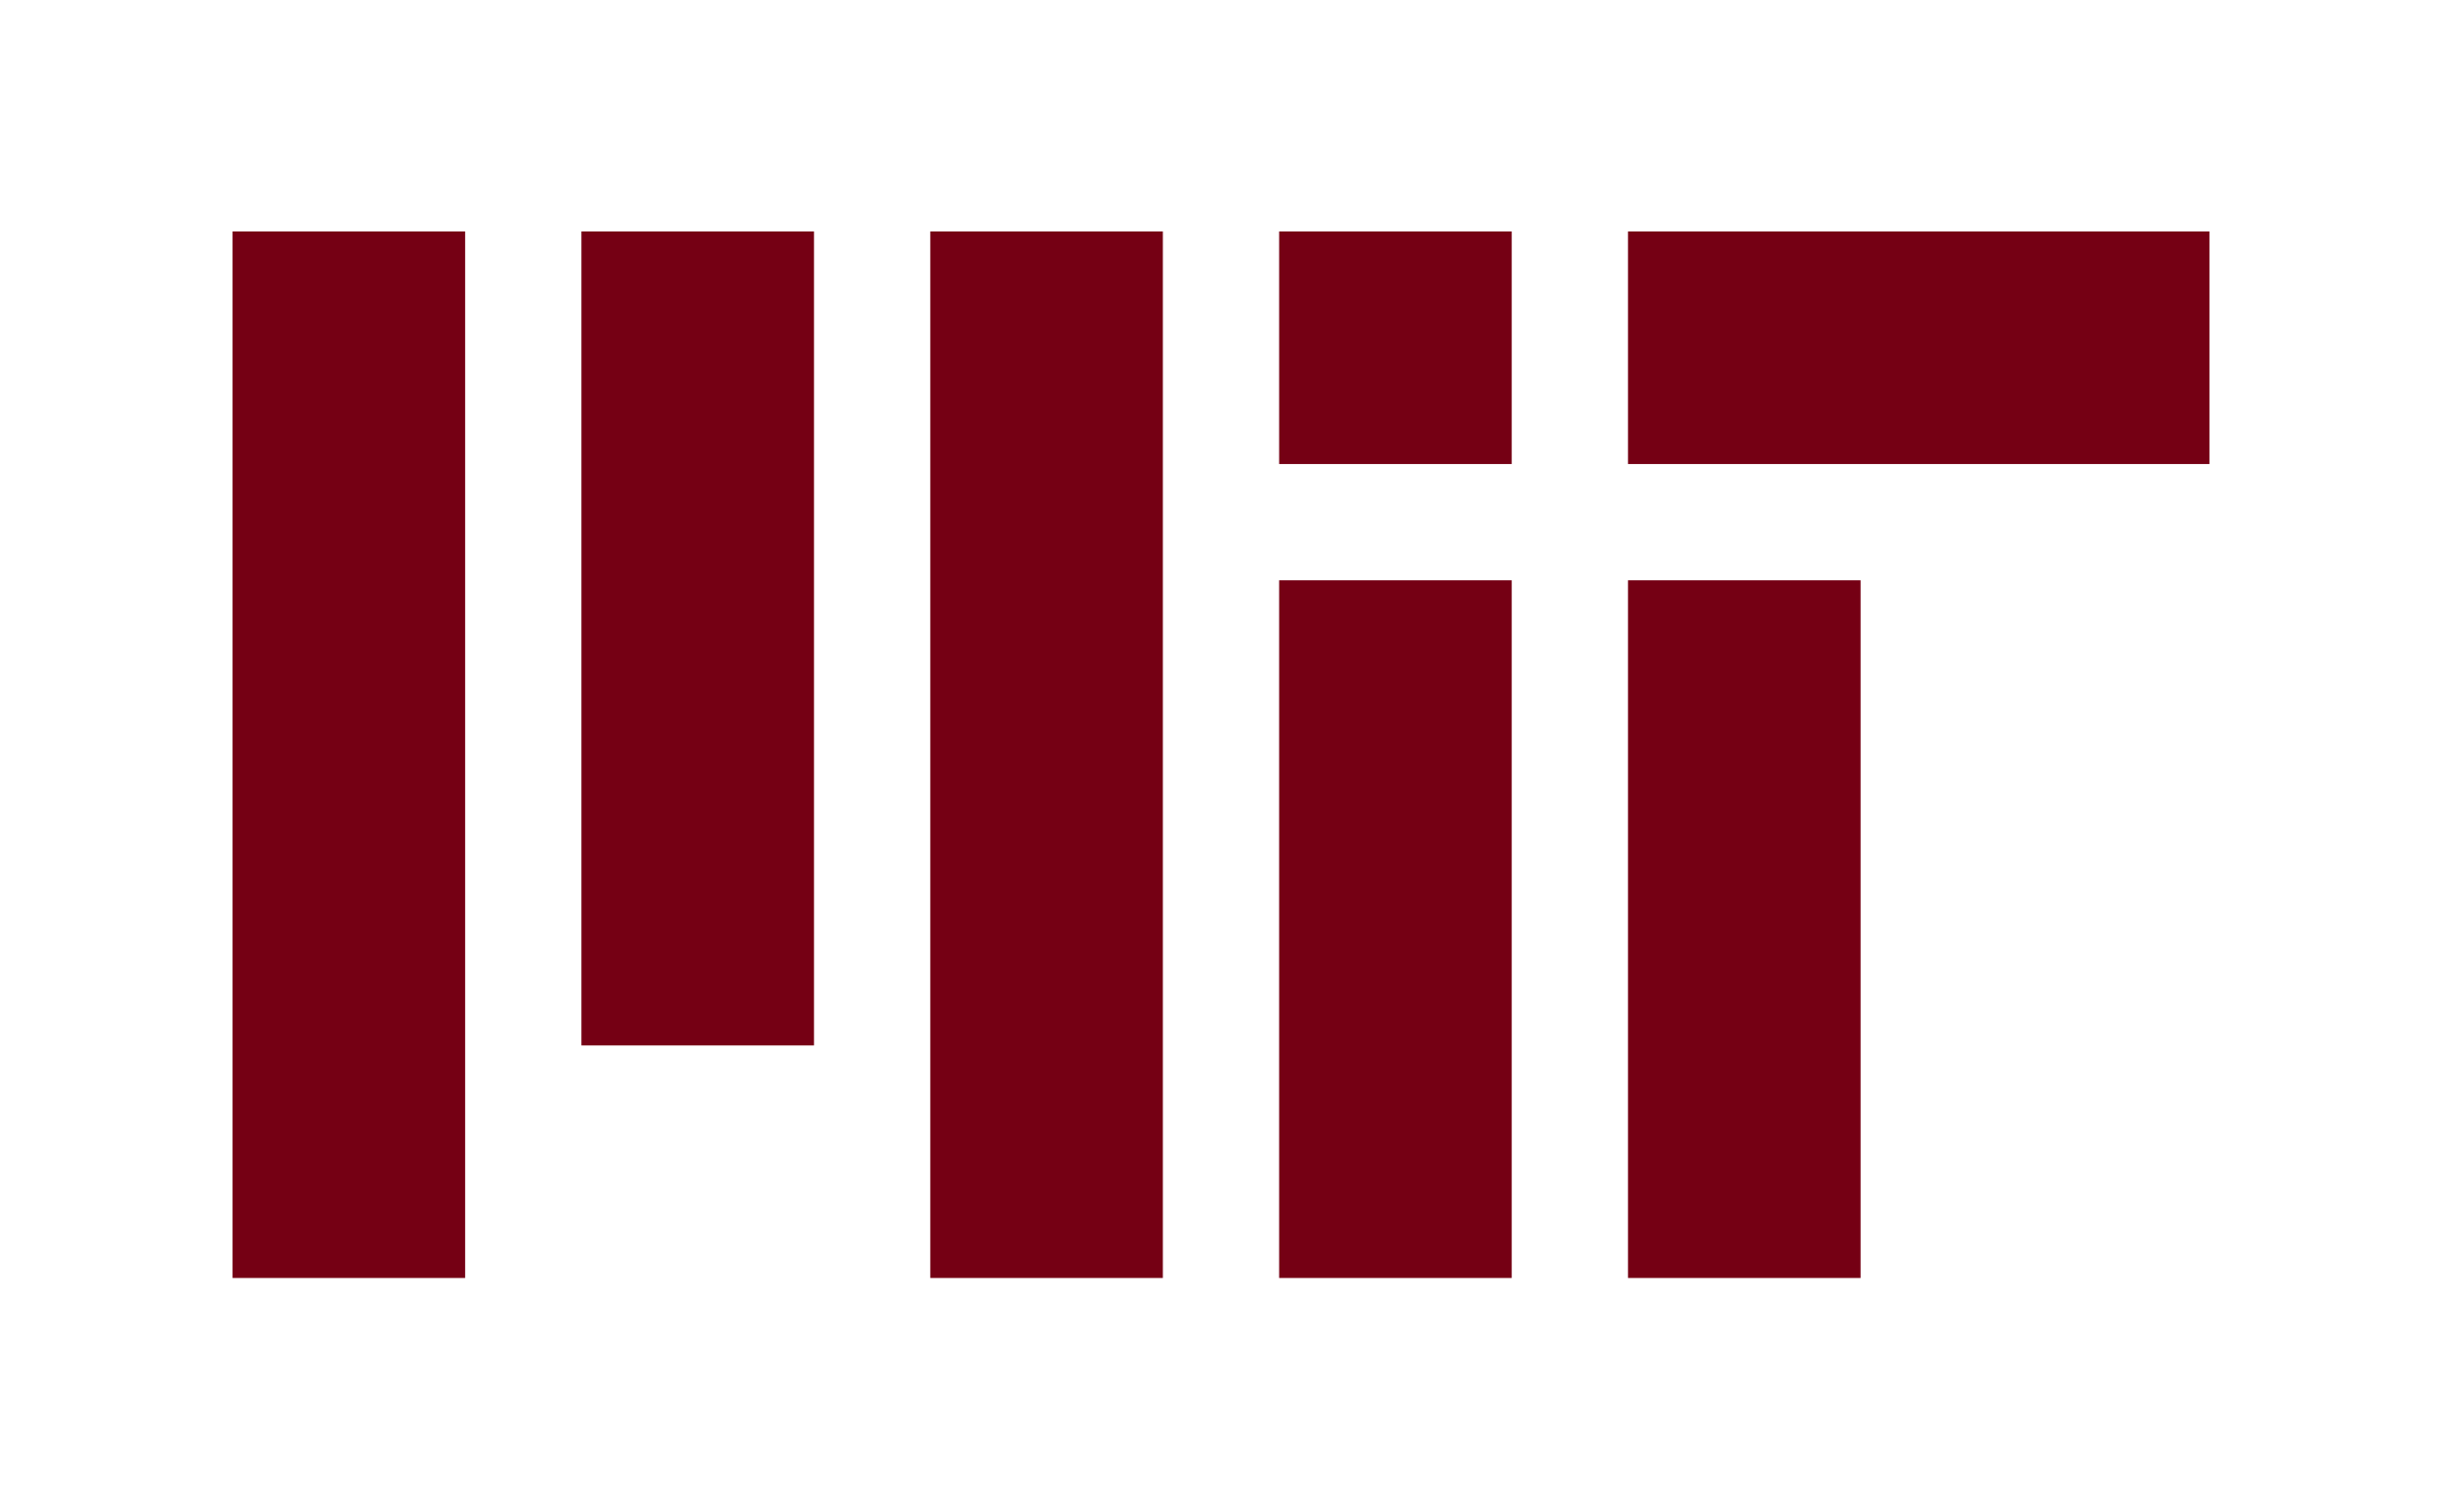
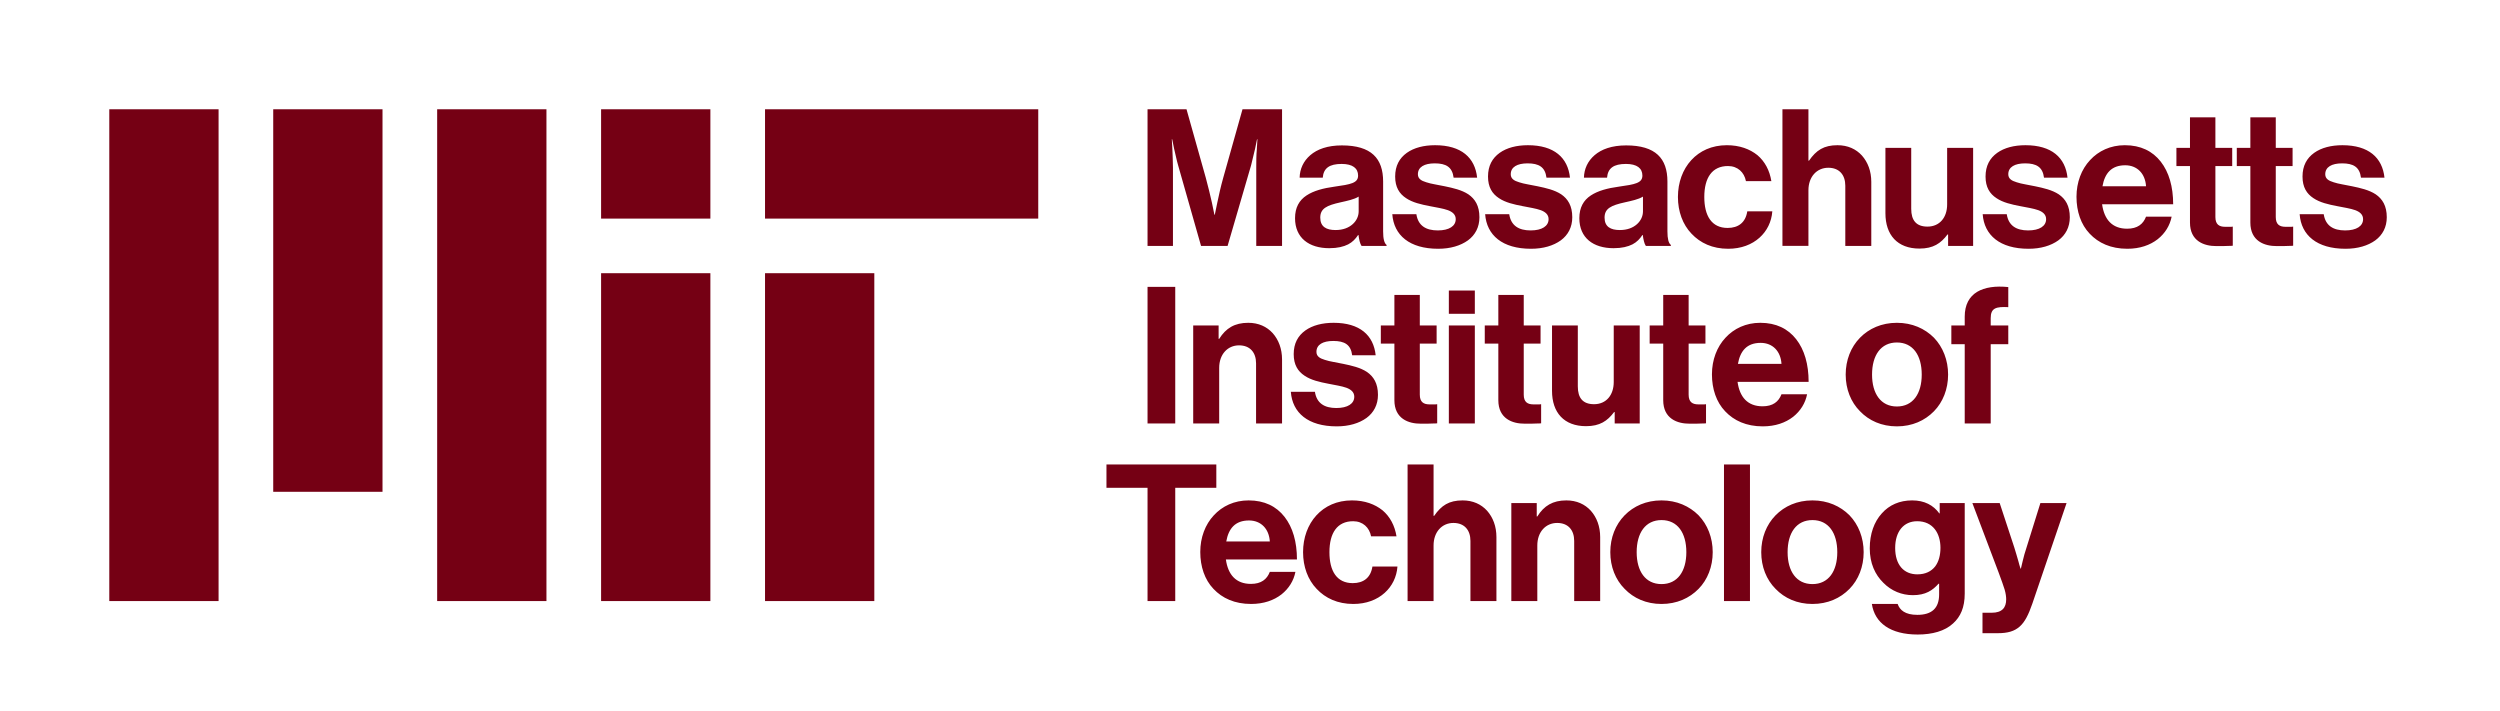
- <svg xmlns="http://www.w3.org/2000/svg" version="1.1" id="Layer_1" x="0px" y="0px" viewBox="0 0 1680 1040" enable-background="new 0 0 1680 1040" xml:space="preserve">
-   <path fill="#750014" d="M880,879.252h160v-480H880V879.252z M1120,319.252h400v-160h-400V319.252z M880,159.252h160v160  H880V159.252z M640,879.252h160v-720H640V879.252z M400,719.252h160v-560H400V719.252z M160,879.252h160v-720H160  V879.252z M1120,879.252h160v-480h-160V879.252z" />
+ <svg xmlns="http://www.w3.org/2000/svg" id="Layer_1" viewBox="0 0 3660 1040">
+   <defs>
+     <style>.cls-1{fill:#750014;}</style>
+   </defs>
+   <path class="cls-1" d="M880,880h160V400h-160v480Zm240-560h400V160h-400v160Zm-240-160h160v160h-160V160Zm-240,720h160V160h-160V880Zm-240-160h160V160h-160V720Zm-240,160h160V160H160V880Zm960,0h160V400h-160v480ZM1737.063,160l28.252,100.42c3.357,12.867,6.713,25.734,8.951,36.364,1.399,6.154,2.517,12.028,3.636,17.623h.56c1.119-5.595,2.238-11.469,3.637-17.623,2.238-10.63,5.035-23.497,8.671-36.364l28.252-100.42h57.902v200h-37.762v-114.685c0-8.112,0-18.182,.839-26.853,.28-4.756,.56-9.791,.839-14.546h-.56c-.839,4.755-1.958,9.231-2.798,13.706-1.958,7.833-3.916,16.784-5.874,24.336l-34.406,118.042h-38.881l-33.567-118.042c-2.238-7.552-3.916-16.503-5.874-24.336-.839-4.476-1.958-8.951-2.798-13.706h-.559c.28,4.755,.559,9.79,.839,14.546,.28,8.671,.839,18.741,.839,26.853v114.685h-37.203V160h57.063Zm251.748,184.056h-.56c-3.637,5.595-8.112,10.35-14.546,13.706-6.714,3.357-15.385,5.595-27.692,5.595-29.651,0-50.07-15.105-50.07-43.916,0-15.665,6.154-26.294,16.784-33.287,10.629-6.993,24.615-10.629,40.839-12.867,24.056-3.357,34.686-5.315,34.686-16.224,0-10.63-7.833-17.063-24.056-17.063-17.902,0-26.574,6.154-27.692,20.14h-33.846c.28-12.867,5.595-24.336,15.664-33.007,10.07-8.671,25.175-14.266,46.154-14.266,43.077,0,60.42,19.021,60.42,52.867v73.007c0,10.909,1.679,17.343,5.035,19.86v1.399h-36.643c-2.238-3.077-3.637-9.511-4.476-15.944Zm-8.392-15.944c5.595-5.035,8.672-11.748,8.672-18.741v-21.539c-6.714,4.196-16.783,6.154-26.574,8.392-20.14,4.476-29.65,8.951-29.65,22.378s8.951,18.182,22.378,18.182c10.909,0,19.301-3.357,25.175-8.672Zm57.9-14.546h35.245c2.518,16.784,13.986,23.777,31.329,23.777,16.784,0,26.294-6.434,26.294-16.504,0-6.714-4.755-10.63-11.468-13.147-6.993-2.518-16.504-3.916-26.294-5.874-13.147-2.518-25.454-5.315-34.965-11.748-9.791-6.434-15.944-15.944-15.944-31.609s6.154-26.853,17.063-34.685c10.63-7.553,24.895-11.189,41.399-11.189,38.322,0,58.462,18.182,61.539,47.553h-34.406c-1.958-15.665-11.189-20.979-27.693-20.979-15.105,0-24.615,5.315-24.615,15.944,0,6.434,4.755,9.511,12.308,11.748,7.273,2.518,17.063,3.637,27.133,5.875,12.028,2.517,24.615,5.315,34.405,11.748,9.791,6.713,16.224,16.783,16.224,33.566,0,14.546-6.154,26.014-16.784,33.846-10.909,7.833-25.734,12.308-43.636,12.308-41.958,0-64.895-19.86-67.133-50.63Zm135.94,0h35.245c2.518,16.784,13.986,23.777,31.329,23.777,16.784,0,26.294-6.434,26.294-16.504,0-6.714-4.756-10.63-11.469-13.147-6.993-2.518-16.504-3.916-26.294-5.874-13.147-2.518-25.454-5.315-34.965-11.748-9.791-6.434-15.944-15.944-15.944-31.609s6.154-26.853,17.063-34.685c10.629-7.553,24.895-11.189,41.398-11.189,38.322,0,58.462,18.182,61.538,47.553h-34.405c-1.958-15.665-11.189-20.979-27.693-20.979-15.105,0-24.615,5.315-24.615,15.944,0,6.434,4.755,9.511,12.308,11.748,7.273,2.518,17.063,3.637,27.133,5.875,12.028,2.517,24.615,5.315,34.405,11.748,9.791,6.713,16.224,16.783,16.224,33.566,0,14.546-6.154,26.014-16.783,33.846-10.91,7.833-25.735,12.308-43.637,12.308-41.958,0-64.895-19.86-67.133-50.63Zm230.766,30.49h-.56c-3.637,5.595-8.112,10.35-14.546,13.706-6.714,3.357-15.385,5.595-27.692,5.595-29.651,0-50.07-15.105-50.07-43.916,0-15.665,6.154-26.294,16.784-33.287,10.629-6.993,24.615-10.629,40.839-12.867,24.056-3.357,34.686-5.315,34.686-16.224,0-10.63-7.833-17.063-24.056-17.063-17.902,0-26.574,6.154-27.692,20.14h-33.846c.28-12.867,5.595-24.336,15.664-33.007,10.07-8.671,25.175-14.266,46.154-14.266,43.077,0,60.42,19.021,60.42,52.867v73.007c0,10.909,1.679,17.343,5.035,19.86v1.399h-36.643c-2.238-3.077-3.637-9.511-4.476-15.944Zm-8.392-15.944c5.595-5.035,8.672-11.748,8.672-18.741v-21.539c-6.714,4.196-16.783,6.154-26.574,8.392-20.14,4.476-29.65,8.951-29.65,22.378s8.951,18.182,22.378,18.182c10.909,0,19.301-3.357,25.175-8.672Zm79.717,13.986c-12.867-13.427-19.86-32.448-19.86-53.706s6.993-40.28,19.581-53.986c12.308-13.427,29.93-21.819,52.028-21.819,18.742,0,33.567,5.595,44.755,14.546,10.909,9.231,17.902,22.378,20.42,38.042h-37.203c-2.518-12.867-12.028-22.098-26.294-22.098-23.217,0-34.685,17.063-34.685,45.315,0,27.413,10.629,45.315,34.126,45.315,15.665,0,26.294-7.832,28.811-24.336h36.643c-1.119,15.385-7.832,28.811-18.741,38.601-11.189,10.07-26.853,16.224-45.874,16.224-22.937,0-40.839-8.392-53.706-22.098Zm172.028-106.853c10.63-15.385,21.818-22.658,41.678-22.658,15.105,0,27.133,5.595,35.804,15.105,8.672,9.79,13.707,22.937,13.707,38.601v93.706h-38.042v-88.112c0-15.664-8.671-26.294-24.895-26.294-16.783,0-29.091,13.147-29.091,33.007v81.398h-38.042V160h38.042v75.245h.839Zm203.636,107.972h-.839c-9.791,13.147-20.979,20.699-41.119,20.699-32.168,0-49.79-19.86-49.79-51.748v-95.664h37.762v89.23c0,16.783,7.273,26.014,23.776,26.014,17.902,0,28.811-13.427,28.811-32.448v-82.797h38.042v143.496h-36.643v-16.783Zm50.63-29.651h35.245c2.518,16.784,13.986,23.777,31.329,23.777,16.784,0,26.294-6.434,26.294-16.504,0-6.714-4.756-10.63-11.469-13.147-6.993-2.518-16.504-3.916-26.294-5.874-13.147-2.518-25.454-5.315-34.965-11.748-9.791-6.434-15.944-15.944-15.944-31.609s6.154-26.853,17.063-34.685c10.629-7.553,24.895-11.189,41.398-11.189,38.322,0,58.462,18.182,61.538,47.553h-34.405c-1.958-15.665-11.189-20.979-27.693-20.979-15.105,0-24.615,5.315-24.615,15.944,0,6.434,4.755,9.511,12.308,11.748,7.273,2.518,17.063,3.637,27.133,5.875,12.028,2.517,24.615,5.315,34.405,11.748,9.791,6.713,16.224,16.783,16.224,33.566,0,14.546-6.154,26.014-16.783,33.846-10.91,7.833-25.735,12.308-43.637,12.308-41.958,0-64.895-19.86-67.133-50.63Zm156.637,28.532c-12.867-13.427-19.301-32.727-19.301-53.986s7.273-40.28,19.86-53.706c12.308-13.427,29.93-21.819,50.909-21.819,23.217,0,40.559,8.672,52.587,24.056,12.028,15.385,18.182,36.643,18.182,62.378h-104.056c3.077,22.378,14.825,35.804,36.643,35.804,15.105,0,23.497-6.714,27.693-17.623h37.482c-2.518,12.867-9.511,24.336-20.42,33.007-11.189,8.671-26.014,13.986-44.475,13.986-24.056,0-42.238-8.392-55.105-22.098Zm18.742-69.37h63.776c-1.119-18.462-12.868-30.77-30.49-30.77-20.14,0-29.93,11.749-33.287,30.77Zm128.111-56.224v-44.755h37.203v44.755h24.616v26.573h-24.616v74.685c0,10.909,5.595,14.266,14.266,14.266h7.273c1.399,0,2.518,0,3.916-.28v27.972c-1.958,.28-3.916,.28-6.154,.28-4.196,.28-10.07,.28-17.623,.28-9.231,0-18.741-1.678-26.294-6.993-7.553-5.315-12.588-13.986-12.588-27.413v-82.797h-19.86v-26.573h19.86Zm88.389,0v-44.755h37.203v44.755h24.616v26.573h-24.616v74.685c0,10.909,5.595,14.266,14.266,14.266h7.273c1.399,0,2.518,0,3.916-.28v27.972c-1.958,.28-3.916,.28-6.154,.28-4.196,.28-10.07,.28-17.623,.28-9.231,0-18.741-1.678-26.294-6.993-7.553-5.315-12.588-13.986-12.588-27.413v-82.797h-19.86v-26.573h19.86Zm72.162,97.062h35.245c2.518,16.784,13.986,23.777,31.329,23.777,16.784,0,26.294-6.434,26.294-16.504,0-6.714-4.756-10.63-11.469-13.147-6.993-2.518-16.504-3.916-26.294-5.874-13.147-2.518-25.454-5.315-34.965-11.748-9.791-6.434-15.944-15.944-15.944-31.609s6.154-26.853,17.063-34.685c10.629-7.553,24.895-11.189,41.398-11.189,38.322,0,58.462,18.182,61.538,47.553h-34.405c-1.958-15.665-11.189-20.979-27.693-20.979-15.105,0-24.615,5.315-24.615,15.944,0,6.434,4.755,9.511,12.308,11.748,7.273,2.518,17.063,3.637,27.133,5.875,12.028,2.517,24.615,5.315,34.405,11.748,9.791,6.713,16.224,16.783,16.224,33.566,0,14.546-6.154,26.014-16.783,33.846-10.91,7.833-25.735,12.308-43.637,12.308-41.958,0-64.895-19.86-67.133-50.63Zm-1646.126,106.434v200h-40.56v-200h40.56Zm64.333,76.084c9.79-15.664,22.657-23.497,42.517-23.497,15.105,0,27.133,5.595,35.804,15.105,8.672,9.79,13.707,22.937,13.707,38.601v93.706h-38.042v-88.112c0-15.664-8.671-26.294-24.895-26.294-16.783,0-29.091,13.147-29.091,33.007v81.398h-38.042v-143.496h37.203v19.58h.839Zm104.895,77.482h35.245c2.518,16.784,13.986,23.777,31.329,23.777,16.784,0,26.294-6.434,26.294-16.504,0-6.714-4.756-10.63-11.469-13.147-6.993-2.518-16.504-3.916-26.294-5.874-13.147-2.518-25.454-5.315-34.965-11.748-9.791-6.434-15.944-15.944-15.944-31.609s6.154-26.853,17.063-34.685c10.629-7.553,24.895-11.189,41.398-11.189,38.322,0,58.462,18.182,61.538,47.553h-34.405c-1.958-15.665-11.189-20.979-27.693-20.979-15.105,0-24.615,5.315-24.615,15.944,0,6.434,4.755,9.511,12.308,11.748,7.273,2.518,17.063,3.637,27.133,5.875,12.028,2.517,24.615,5.315,34.405,11.748,9.791,6.713,16.224,16.783,16.224,33.566,0,14.546-6.154,26.014-16.783,33.846-10.91,7.833-25.735,12.308-43.637,12.308-41.958,0-64.895-19.86-67.133-50.63Zm151.606-97.062v-44.755h37.203v44.755h24.616v26.573h-24.616v74.685c0,10.909,5.595,14.266,14.266,14.266h7.273c1.399,0,2.518,0,3.916-.28v27.972c-1.958,.28-3.916,.28-6.154,.28-4.196,.28-10.07,.28-17.623,.28-9.231,0-18.741-1.678-26.294-6.993-7.553-5.315-12.588-13.986-12.588-27.413v-82.797h-19.86v-26.573h19.86Zm117.759-51.189v34.126h-38.042v-34.126h38.042Zm0,51.189v143.496h-38.042v-143.496h38.042Zm34.406,0v-44.755h37.203v44.755h24.616v26.573h-24.616v74.685c0,10.909,5.595,14.266,14.266,14.266h7.273c1.399,0,2.518,0,3.916-.28v27.972c-1.958,.28-3.916,.28-6.154,.28-4.196,.28-10.07,.28-17.623,.28-9.231,0-18.741-1.678-26.294-6.993-7.553-5.315-12.588-13.986-12.588-27.413v-82.797h-19.86v-26.573h19.86Zm170.346,126.713h-.839c-9.791,13.147-20.979,20.699-41.119,20.699-32.168,0-49.79-19.86-49.79-51.748v-95.664h37.763v89.23c0,16.783,7.273,26.014,23.776,26.014,17.902,0,28.811-13.427,28.811-32.448v-82.797h38.042v143.496h-36.643v-16.783Zm71.05-126.713v-44.755h37.203v44.755h24.616v26.573h-24.616v74.685c0,10.909,5.595,14.266,14.266,14.266h7.273c1.399,0,2.518,0,3.916-.28v27.972c-1.958,.28-3.916,.28-6.154,.28-4.196,.28-10.07,.28-17.623,.28-9.231,0-18.741-1.678-26.294-6.993-7.553-5.315-12.588-13.986-12.588-27.413v-82.797h-19.86v-26.573h19.86Zm90.629,125.594c-12.868-13.427-19.301-32.727-19.301-53.986s7.273-40.28,19.86-53.706c12.308-13.427,29.93-21.819,50.909-21.819,23.217,0,40.559,8.672,52.587,24.056,12.028,15.385,18.182,36.643,18.182,62.378h-104.056c3.077,22.378,14.825,35.804,36.643,35.804,15.105,0,23.497-6.714,27.693-17.623h37.482c-2.518,12.867-9.511,24.336-20.42,33.007-11.189,8.671-26.014,13.986-44.475,13.986-24.056,0-42.238-8.392-55.105-22.098Zm18.741-69.37h63.776c-1.119-18.462-12.868-30.77-30.49-30.77-20.14,0-29.93,11.749-33.287,30.77Zm178.739,69.37c-13.427-13.427-20.979-32.448-20.979-53.706s7.553-40.28,20.979-53.986c13.147-13.427,31.609-21.819,53.986-21.819s40.839,8.392,54.265,21.819c13.147,13.706,20.7,32.727,20.7,53.986s-7.553,40.28-20.7,53.706c-13.427,13.706-31.888,22.098-54.265,22.098s-40.839-8.392-53.986-22.098Zm90.349-53.706c0-28.252-12.867-46.993-36.363-46.993s-36.364,18.742-36.364,46.993c0,27.972,12.867,46.713,36.364,46.713s36.363-18.741,36.363-46.713Zm62.936-71.888v-12.868c0-17.622,6.713-29.37,18.182-36.363,11.189-6.714,27.133-8.951,45.594-6.993v29.371c-17.902-.839-25.734,1.119-25.734,16.224v10.63h25.734v27.412h-25.734v116.084h-38.042v-116.084h-19.581v-27.412h19.581Zm-1095.65,203.496v34.126h-60.14v165.874h-40.559v-165.874h-60.14v-34.126h160.839Zm-4.194,182.098c-12.868-13.427-19.301-32.727-19.301-53.986s7.273-40.28,19.86-53.706c12.308-13.427,29.93-21.819,50.909-21.819,23.217,0,40.559,8.672,52.587,24.056,12.028,15.385,18.182,36.643,18.182,62.378h-104.056c3.077,22.378,14.825,35.804,36.643,35.804,15.105,0,23.497-6.714,27.693-17.623h37.482c-2.518,12.867-9.511,24.336-20.42,33.007-11.189,8.671-26.014,13.986-44.475,13.986-24.056,0-42.238-8.392-55.105-22.098Zm18.741-69.37h63.776c-1.119-18.462-12.868-30.77-30.49-30.77-20.14,0-29.93,11.749-33.287,30.77Zm132.305,69.37c-12.867-13.427-19.86-32.448-19.86-53.706s6.993-40.28,19.581-53.986c12.308-13.427,29.93-21.819,52.028-21.819,18.742,0,33.567,5.595,44.755,14.546,10.909,9.231,17.902,22.378,20.42,38.042h-37.203c-2.518-12.867-12.028-22.098-26.294-22.098-23.217,0-34.685,17.063-34.685,45.315,0,27.413,10.629,45.315,34.126,45.315,15.665,0,26.294-7.832,28.811-24.336h36.643c-1.119,15.385-7.832,28.811-18.741,38.601-11.189,10.07-26.853,16.224-45.874,16.224-22.937,0-40.839-8.392-53.706-22.098Zm172.029-106.853c10.63-15.385,21.818-22.658,41.678-22.658,15.105,0,27.133,5.595,35.804,15.105,8.672,9.79,13.707,22.937,13.707,38.601v93.706h-38.042v-88.112c0-15.664-8.671-26.294-24.895-26.294-16.783,0-29.091,13.147-29.091,33.007v81.398h-38.042v-200h38.042v75.245h.839Zm151.048,.839c9.79-15.664,22.657-23.497,42.517-23.497,15.105,0,27.133,5.595,35.804,15.105,8.672,9.79,13.707,22.937,13.707,38.601v93.706h-38.042v-88.112c0-15.664-8.671-26.294-24.895-26.294-16.783,0-29.091,13.147-29.091,33.007v81.398h-38.042v-143.496h37.203v19.58h.839Zm127.832,106.014c-13.427-13.427-20.979-32.448-20.979-53.706s7.553-40.28,20.979-53.986c13.147-13.427,31.609-21.819,53.986-21.819s40.839,8.392,54.265,21.819c13.147,13.706,20.7,32.727,20.7,53.986s-7.553,40.28-20.7,53.706c-13.427,13.706-31.888,22.098-54.265,22.098s-40.839-8.392-53.986-22.098Zm90.349-53.706c0-28.252-12.867-46.993-36.363-46.993s-36.364,18.742-36.364,46.993c0,27.972,12.867,46.713,36.364,46.713s36.363-18.741,36.363-46.713Zm93.145-128.392v200h-38.042v-200h38.042Zm37.482,182.098c-13.427-13.427-20.979-32.448-20.979-53.706s7.553-40.28,20.979-53.986c13.147-13.427,31.609-21.819,53.986-21.819s40.839,8.392,54.265,21.819c13.147,13.706,20.7,32.727,20.7,53.986s-7.553,40.28-20.7,53.706c-13.427,13.706-31.888,22.098-54.265,22.098s-40.839-8.392-53.986-22.098Zm90.349-53.706c0-28.252-12.867-46.993-36.363-46.993s-36.364,18.742-36.364,46.993c0,27.972,12.867,46.713,36.364,46.713s36.363-18.741,36.363-46.713Zm50.628,75.804h37.762c3.077,8.951,10.909,15.944,28.811,15.944,21.259,0,31.888-9.791,31.888-29.93v-15.665h-.839c-8.672,9.791-19.021,16.783-37.483,16.783-16.224,0-31.608-6.154-43.357-18.182-12.028-11.748-19.86-28.532-19.86-50.35,0-21.259,6.434-38.881,17.623-51.189,10.909-12.308,26.014-19.021,44.475-19.021,17.902,0,31.049,6.993,39.721,19.021h.559v-15.105h36.644v132.587c0,20.14-6.154,33.846-17.063,43.636-12.028,11.189-30.49,16.224-51.748,16.224-39.72,0-62.937-16.784-67.133-44.755Zm92.587-54.825c5.315-6.993,7.832-16.504,7.832-27.413,0-10.63-2.797-20.42-8.392-27.413-5.595-6.993-13.986-11.469-25.734-11.469-19.581,0-32.168,14.825-32.168,39.161,0,24.616,12.588,38.602,32.448,38.602,12.028,0,20.42-4.476,26.014-11.469Zm82.797,67.692c15.385,0,21.259-7.553,21.259-19.581,0-3.637-.56-8.392-2.238-14.266-1.958-5.874-4.476-13.707-8.672-24.616l-38.601-102.098h40l21.259,64.615c2.238,6.713,4.196,14.266,6.154,20.699,.839,3.637,1.958,6.993,3.077,10.63h.56c.839-3.637,1.679-6.993,2.518-10.63,1.399-6.434,3.637-13.986,5.874-20.699l20.14-64.615h38.322l-50.07,147.133c-5.594,16.224-10.909,26.853-18.462,33.566-7.832,6.993-17.622,9.791-32.168,9.791h-22.378v-29.93h13.427Z" />
</svg>
